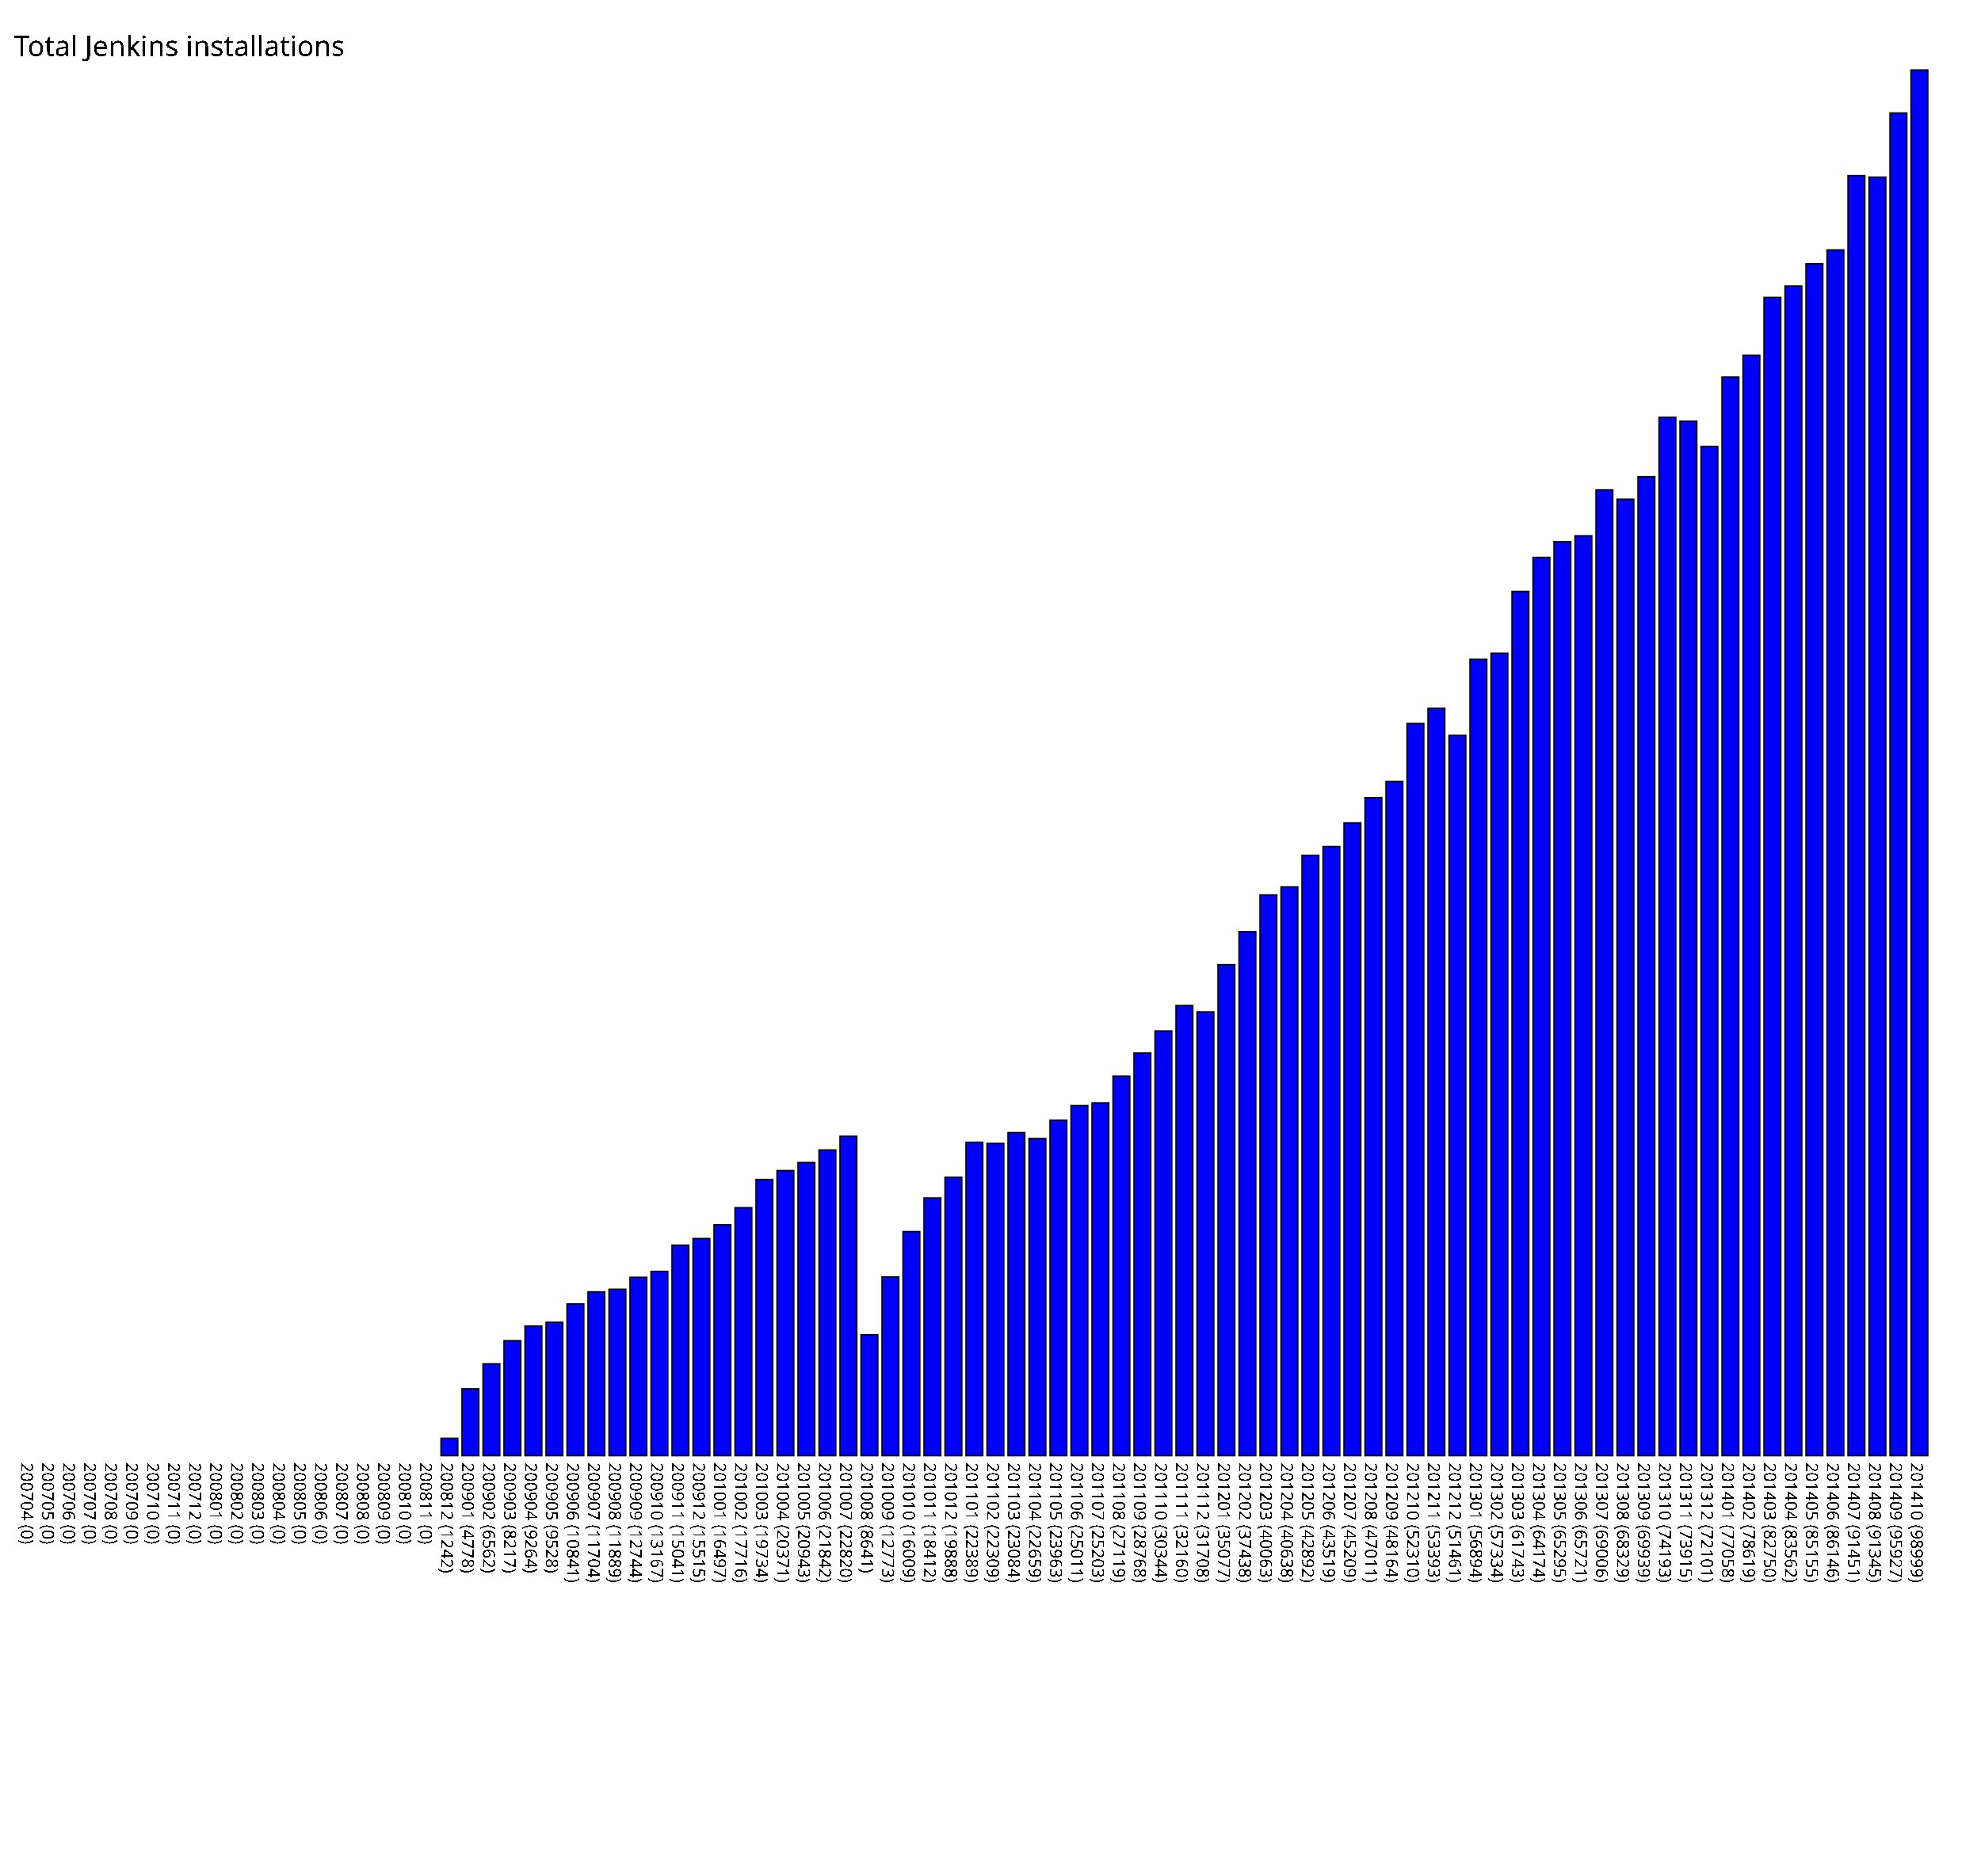
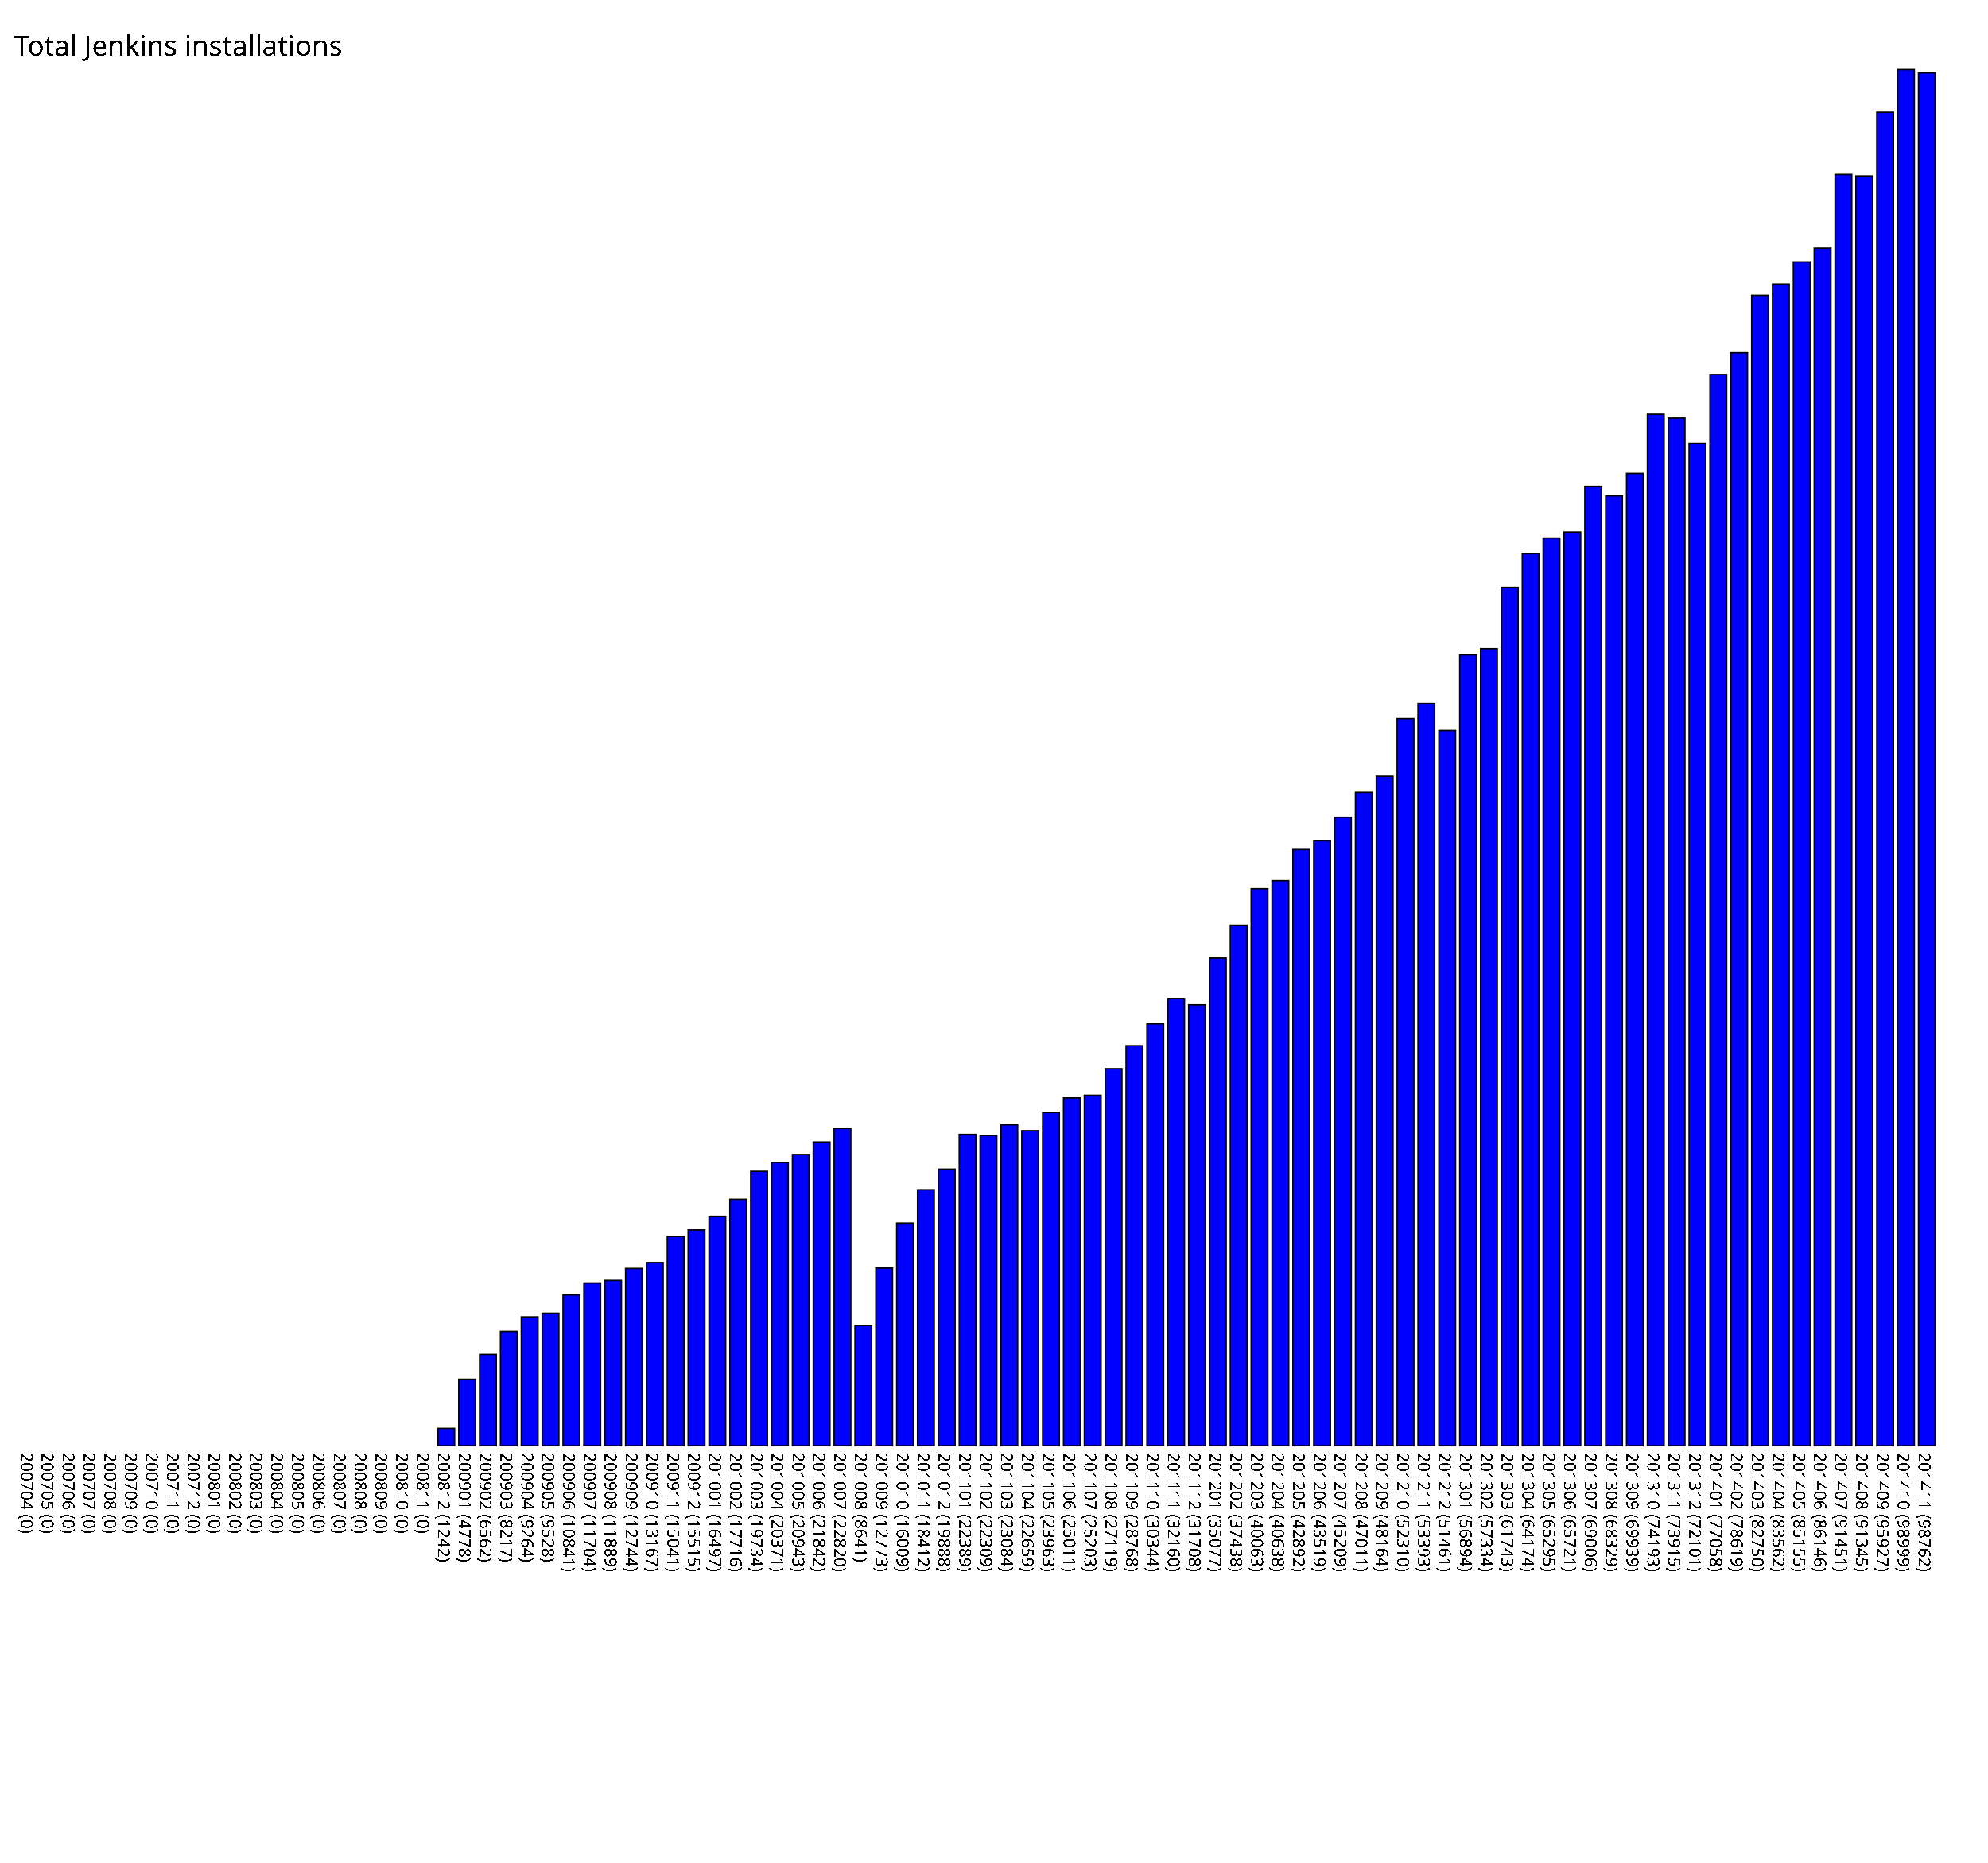
- <svg xmlns="http://www.w3.org/2000/svg" version="1.1" preserveAspectRatio="xMidYMid meet" viewBox="0 0 1415 1339.99">
+ <svg xmlns="http://www.w3.org/2000/svg" version="1.1" preserveAspectRatio="xMidYMid meet" viewBox="0 0 1430 1339.99">
  <rect fill="blue" height="0" stroke="black" width="12" x="15" y="1039.99" />
  <text x="15" y="1044.99" font-family="Tahoma" font-size="12" transform="rotate(90 15,1044.99)" text-rendering="optimizeSpeed" fill="#000000;">200704 (0)</text>
  <rect fill="blue" height="0" stroke="black" width="12" x="30" y="1039.99" />
  <text x="30" y="1044.99" font-family="Tahoma" font-size="12" transform="rotate(90 30,1044.99)" text-rendering="optimizeSpeed" fill="#000000;">200705 (0)</text>
  <rect fill="blue" height="0" stroke="black" width="12" x="45" y="1039.99" />
  <text x="45" y="1044.99" font-family="Tahoma" font-size="12" transform="rotate(90 45,1044.99)" text-rendering="optimizeSpeed" fill="#000000;">200706 (0)</text>
  <rect fill="blue" height="0" stroke="black" width="12" x="60" y="1039.99" />
  <text x="60" y="1044.99" font-family="Tahoma" font-size="12" transform="rotate(90 60,1044.99)" text-rendering="optimizeSpeed" fill="#000000;">200707 (0)</text>
  <rect fill="blue" height="0" stroke="black" width="12" x="75" y="1039.99" />
  <text x="75" y="1044.99" font-family="Tahoma" font-size="12" transform="rotate(90 75,1044.99)" text-rendering="optimizeSpeed" fill="#000000;">200708 (0)</text>
  <rect fill="blue" height="0" stroke="black" width="12" x="90" y="1039.99" />
  <text x="90" y="1044.99" font-family="Tahoma" font-size="12" transform="rotate(90 90,1044.99)" text-rendering="optimizeSpeed" fill="#000000;">200709 (0)</text>
  <rect fill="blue" height="0" stroke="black" width="12" x="105" y="1039.99" />
  <text x="105" y="1044.99" font-family="Tahoma" font-size="12" transform="rotate(90 105,1044.99)" text-rendering="optimizeSpeed" fill="#000000;">200710 (0)</text>
  <rect fill="blue" height="0" stroke="black" width="12" x="120" y="1039.99" />
  <text x="120" y="1044.99" font-family="Tahoma" font-size="12" transform="rotate(90 120,1044.99)" text-rendering="optimizeSpeed" fill="#000000;">200711 (0)</text>
  <rect fill="blue" height="0" stroke="black" width="12" x="135" y="1039.99" />
  <text x="135" y="1044.99" font-family="Tahoma" font-size="12" transform="rotate(90 135,1044.99)" text-rendering="optimizeSpeed" fill="#000000;">200712 (0)</text>
  <rect fill="blue" height="0" stroke="black" width="12" x="150" y="1039.99" />
  <text x="150" y="1044.99" font-family="Tahoma" font-size="12" transform="rotate(90 150,1044.99)" text-rendering="optimizeSpeed" fill="#000000;">200801 (0)</text>
  <rect fill="blue" height="0" stroke="black" width="12" x="165" y="1039.99" />
  <text x="165" y="1044.99" font-family="Tahoma" font-size="12" transform="rotate(90 165,1044.99)" text-rendering="optimizeSpeed" fill="#000000;">200802 (0)</text>
  <rect fill="blue" height="0" stroke="black" width="12" x="180" y="1039.99" />
  <text x="180" y="1044.99" font-family="Tahoma" font-size="12" transform="rotate(90 180,1044.99)" text-rendering="optimizeSpeed" fill="#000000;">200803 (0)</text>
  <rect fill="blue" height="0" stroke="black" width="12" x="195" y="1039.99" />
  <text x="195" y="1044.99" font-family="Tahoma" font-size="12" transform="rotate(90 195,1044.99)" text-rendering="optimizeSpeed" fill="#000000;">200804 (0)</text>
  <rect fill="blue" height="0" stroke="black" width="12" x="210" y="1039.99" />
  <text x="210" y="1044.99" font-family="Tahoma" font-size="12" transform="rotate(90 210,1044.99)" text-rendering="optimizeSpeed" fill="#000000;">200805 (0)</text>
  <rect fill="blue" height="0" stroke="black" width="12" x="225" y="1039.99" />
  <text x="225" y="1044.99" font-family="Tahoma" font-size="12" transform="rotate(90 225,1044.99)" text-rendering="optimizeSpeed" fill="#000000;">200806 (0)</text>
  <rect fill="blue" height="0" stroke="black" width="12" x="240" y="1039.99" />
  <text x="240" y="1044.99" font-family="Tahoma" font-size="12" transform="rotate(90 240,1044.99)" text-rendering="optimizeSpeed" fill="#000000;">200807 (0)</text>
  <rect fill="blue" height="0" stroke="black" width="12" x="255" y="1039.99" />
  <text x="255" y="1044.99" font-family="Tahoma" font-size="12" transform="rotate(90 255,1044.99)" text-rendering="optimizeSpeed" fill="#000000;">200808 (0)</text>
  <rect fill="blue" height="0" stroke="black" width="12" x="270" y="1039.99" />
  <text x="270" y="1044.99" font-family="Tahoma" font-size="12" transform="rotate(90 270,1044.99)" text-rendering="optimizeSpeed" fill="#000000;">200809 (0)</text>
  <rect fill="blue" height="0" stroke="black" width="12" x="285" y="1039.99" />
  <text x="285" y="1044.99" font-family="Tahoma" font-size="12" transform="rotate(90 285,1044.99)" text-rendering="optimizeSpeed" fill="#000000;">200810 (0)</text>
  <rect fill="blue" height="0" stroke="black" width="12" x="300" y="1039.99" />
  <text x="300" y="1044.99" font-family="Tahoma" font-size="12" transform="rotate(90 300,1044.99)" text-rendering="optimizeSpeed" fill="#000000;">200811 (0)</text>
  <rect fill="blue" height="12.42" stroke="black" width="12" x="315" y="1027.57" />
  <text x="315" y="1044.99" font-family="Tahoma" font-size="12" transform="rotate(90 315,1044.99)" text-rendering="optimizeSpeed" fill="#000000;">200812 (1242)</text>
  <rect fill="blue" height="47.78" stroke="black" width="12" x="330" y="992.21" />
  <text x="330" y="1044.99" font-family="Tahoma" font-size="12" transform="rotate(90 330,1044.99)" text-rendering="optimizeSpeed" fill="#000000;">200901 (4778)</text>
  <rect fill="blue" height="65.62" stroke="black" width="12" x="345" y="974.37" />
  <text x="345" y="1044.99" font-family="Tahoma" font-size="12" transform="rotate(90 345,1044.99)" text-rendering="optimizeSpeed" fill="#000000;">200902 (6562)</text>
  <rect fill="blue" height="82.17" stroke="black" width="12" x="360" y="957.82" />
  <text x="360" y="1044.99" font-family="Tahoma" font-size="12" transform="rotate(90 360,1044.99)" text-rendering="optimizeSpeed" fill="#000000;">200903 (8217)</text>
  <rect fill="blue" height="92.64" stroke="black" width="12" x="375" y="947.35" />
  <text x="375" y="1044.99" font-family="Tahoma" font-size="12" transform="rotate(90 375,1044.99)" text-rendering="optimizeSpeed" fill="#000000;">200904 (9264)</text>
  <rect fill="blue" height="95.28" stroke="black" width="12" x="390" y="944.71" />
  <text x="390" y="1044.99" font-family="Tahoma" font-size="12" transform="rotate(90 390,1044.99)" text-rendering="optimizeSpeed" fill="#000000;">200905 (9528)</text>
  <rect fill="blue" height="108.41" stroke="black" width="12" x="405" y="931.58" />
  <text x="405" y="1044.99" font-family="Tahoma" font-size="12" transform="rotate(90 405,1044.99)" text-rendering="optimizeSpeed" fill="#000000;">200906 (10841)</text>
  <rect fill="blue" height="117.04" stroke="black" width="12" x="420" y="922.95" />
  <text x="420" y="1044.99" font-family="Tahoma" font-size="12" transform="rotate(90 420,1044.99)" text-rendering="optimizeSpeed" fill="#000000;">200907 (11704)</text>
  <rect fill="blue" height="118.89" stroke="black" width="12" x="435" y="921.10" />
  <text x="435" y="1044.99" font-family="Tahoma" font-size="12" transform="rotate(90 435,1044.99)" text-rendering="optimizeSpeed" fill="#000000;">200908 (11889)</text>
  <rect fill="blue" height="127.44" stroke="black" width="12" x="450" y="912.55" />
  <text x="450" y="1044.99" font-family="Tahoma" font-size="12" transform="rotate(90 450,1044.99)" text-rendering="optimizeSpeed" fill="#000000;">200909 (12744)</text>
  <rect fill="blue" height="131.67" stroke="black" width="12" x="465" y="908.32" />
  <text x="465" y="1044.99" font-family="Tahoma" font-size="12" transform="rotate(90 465,1044.99)" text-rendering="optimizeSpeed" fill="#000000;">200910 (13167)</text>
  <rect fill="blue" height="150.41" stroke="black" width="12" x="480" y="889.58" />
  <text x="480" y="1044.99" font-family="Tahoma" font-size="12" transform="rotate(90 480,1044.99)" text-rendering="optimizeSpeed" fill="#000000;">200911 (15041)</text>
  <rect fill="blue" height="155.15" stroke="black" width="12" x="495" y="884.84" />
  <text x="495" y="1044.99" font-family="Tahoma" font-size="12" transform="rotate(90 495,1044.99)" text-rendering="optimizeSpeed" fill="#000000;">200912 (15515)</text>
  <rect fill="blue" height="164.97" stroke="black" width="12" x="510" y="875.02" />
  <text x="510" y="1044.99" font-family="Tahoma" font-size="12" transform="rotate(90 510,1044.99)" text-rendering="optimizeSpeed" fill="#000000;">201001 (16497)</text>
  <rect fill="blue" height="177.16" stroke="black" width="12" x="525" y="862.83" />
  <text x="525" y="1044.99" font-family="Tahoma" font-size="12" transform="rotate(90 525,1044.99)" text-rendering="optimizeSpeed" fill="#000000;">201002 (17716)</text>
  <rect fill="blue" height="197.34" stroke="black" width="12" x="540" y="842.65" />
  <text x="540" y="1044.99" font-family="Tahoma" font-size="12" transform="rotate(90 540,1044.99)" text-rendering="optimizeSpeed" fill="#000000;">201003 (19734)</text>
  <rect fill="blue" height="203.71" stroke="black" width="12" x="555" y="836.28" />
  <text x="555" y="1044.99" font-family="Tahoma" font-size="12" transform="rotate(90 555,1044.99)" text-rendering="optimizeSpeed" fill="#000000;">201004 (20371)</text>
  <rect fill="blue" height="209.43" stroke="black" width="12" x="570" y="830.56" />
  <text x="570" y="1044.99" font-family="Tahoma" font-size="12" transform="rotate(90 570,1044.99)" text-rendering="optimizeSpeed" fill="#000000;">201005 (20943)</text>
  <rect fill="blue" height="218.42" stroke="black" width="12" x="585" y="821.57" />
  <text x="585" y="1044.99" font-family="Tahoma" font-size="12" transform="rotate(90 585,1044.99)" text-rendering="optimizeSpeed" fill="#000000;">201006 (21842)</text>
  <rect fill="blue" height="228.2" stroke="black" width="12" x="600" y="811.79" />
  <text x="600" y="1044.99" font-family="Tahoma" font-size="12" transform="rotate(90 600,1044.99)" text-rendering="optimizeSpeed" fill="#000000;">201007 (22820)</text>
  <rect fill="blue" height="86.41" stroke="black" width="12" x="615" y="953.58" />
  <text x="615" y="1044.99" font-family="Tahoma" font-size="12" transform="rotate(90 615,1044.99)" text-rendering="optimizeSpeed" fill="#000000;">201008 (8641)</text>
  <rect fill="blue" height="127.73" stroke="black" width="12" x="630" y="912.26" />
  <text x="630" y="1044.99" font-family="Tahoma" font-size="12" transform="rotate(90 630,1044.99)" text-rendering="optimizeSpeed" fill="#000000;">201009 (12773)</text>
  <rect fill="blue" height="160.09" stroke="black" width="12" x="645" y="879.90" />
  <text x="645" y="1044.99" font-family="Tahoma" font-size="12" transform="rotate(90 645,1044.99)" text-rendering="optimizeSpeed" fill="#000000;">201010 (16009)</text>
  <rect fill="blue" height="184.12" stroke="black" width="12" x="660" y="855.87" />
  <text x="660" y="1044.99" font-family="Tahoma" font-size="12" transform="rotate(90 660,1044.99)" text-rendering="optimizeSpeed" fill="#000000;">201011 (18412)</text>
  <rect fill="blue" height="198.88" stroke="black" width="12" x="675" y="841.11" />
  <text x="675" y="1044.99" font-family="Tahoma" font-size="12" transform="rotate(90 675,1044.99)" text-rendering="optimizeSpeed" fill="#000000;">201012 (19888)</text>
  <rect fill="blue" height="223.89" stroke="black" width="12" x="690" y="816.10" />
  <text x="690" y="1044.99" font-family="Tahoma" font-size="12" transform="rotate(90 690,1044.99)" text-rendering="optimizeSpeed" fill="#000000;">201101 (22389)</text>
  <rect fill="blue" height="223.09" stroke="black" width="12" x="705" y="816.90" />
  <text x="705" y="1044.99" font-family="Tahoma" font-size="12" transform="rotate(90 705,1044.99)" text-rendering="optimizeSpeed" fill="#000000;">201102 (22309)</text>
  <rect fill="blue" height="230.84" stroke="black" width="12" x="720" y="809.15" />
  <text x="720" y="1044.99" font-family="Tahoma" font-size="12" transform="rotate(90 720,1044.99)" text-rendering="optimizeSpeed" fill="#000000;">201103 (23084)</text>
  <rect fill="blue" height="226.59" stroke="black" width="12" x="735" y="813.40" />
  <text x="735" y="1044.99" font-family="Tahoma" font-size="12" transform="rotate(90 735,1044.99)" text-rendering="optimizeSpeed" fill="#000000;">201104 (22659)</text>
  <rect fill="blue" height="239.63" stroke="black" width="12" x="750" y="800.36" />
  <text x="750" y="1044.99" font-family="Tahoma" font-size="12" transform="rotate(90 750,1044.99)" text-rendering="optimizeSpeed" fill="#000000;">201105 (23963)</text>
  <rect fill="blue" height="250.11" stroke="black" width="12" x="765" y="789.88" />
  <text x="765" y="1044.99" font-family="Tahoma" font-size="12" transform="rotate(90 765,1044.99)" text-rendering="optimizeSpeed" fill="#000000;">201106 (25011)</text>
  <rect fill="blue" height="252.03" stroke="black" width="12" x="780" y="787.96" />
  <text x="780" y="1044.99" font-family="Tahoma" font-size="12" transform="rotate(90 780,1044.99)" text-rendering="optimizeSpeed" fill="#000000;">201107 (25203)</text>
  <rect fill="blue" height="271.19" stroke="black" width="12" x="795" y="768.80" />
  <text x="795" y="1044.99" font-family="Tahoma" font-size="12" transform="rotate(90 795,1044.99)" text-rendering="optimizeSpeed" fill="#000000;">201108 (27119)</text>
  <rect fill="blue" height="287.68" stroke="black" width="12" x="810" y="752.31" />
  <text x="810" y="1044.99" font-family="Tahoma" font-size="12" transform="rotate(90 810,1044.99)" text-rendering="optimizeSpeed" fill="#000000;">201109 (28768)</text>
  <rect fill="blue" height="303.44" stroke="black" width="12" x="825" y="736.55" />
  <text x="825" y="1044.99" font-family="Tahoma" font-size="12" transform="rotate(90 825,1044.99)" text-rendering="optimizeSpeed" fill="#000000;">201110 (30344)</text>
  <rect fill="blue" height="321.6" stroke="black" width="12" x="840" y="718.39" />
  <text x="840" y="1044.99" font-family="Tahoma" font-size="12" transform="rotate(90 840,1044.99)" text-rendering="optimizeSpeed" fill="#000000;">201111 (32160)</text>
  <rect fill="blue" height="317.08" stroke="black" width="12" x="855" y="722.91" />
  <text x="855" y="1044.99" font-family="Tahoma" font-size="12" transform="rotate(90 855,1044.99)" text-rendering="optimizeSpeed" fill="#000000;">201112 (31708)</text>
  <rect fill="blue" height="350.77" stroke="black" width="12" x="870" y="689.22" />
  <text x="870" y="1044.99" font-family="Tahoma" font-size="12" transform="rotate(90 870,1044.99)" text-rendering="optimizeSpeed" fill="#000000;">201201 (35077)</text>
  <rect fill="blue" height="374.38" stroke="black" width="12" x="885" y="665.61" />
  <text x="885" y="1044.99" font-family="Tahoma" font-size="12" transform="rotate(90 885,1044.99)" text-rendering="optimizeSpeed" fill="#000000;">201202 (37438)</text>
  <rect fill="blue" height="400.63" stroke="black" width="12" x="900" y="639.36" />
  <text x="900" y="1044.99" font-family="Tahoma" font-size="12" transform="rotate(90 900,1044.99)" text-rendering="optimizeSpeed" fill="#000000;">201203 (40063)</text>
  <rect fill="blue" height="406.38" stroke="black" width="12" x="915" y="633.61" />
  <text x="915" y="1044.99" font-family="Tahoma" font-size="12" transform="rotate(90 915,1044.99)" text-rendering="optimizeSpeed" fill="#000000;">201204 (40638)</text>
  <rect fill="blue" height="428.92" stroke="black" width="12" x="930" y="611.07" />
  <text x="930" y="1044.99" font-family="Tahoma" font-size="12" transform="rotate(90 930,1044.99)" text-rendering="optimizeSpeed" fill="#000000;">201205 (42892)</text>
  <rect fill="blue" height="435.19" stroke="black" width="12" x="945" y="604.80" />
  <text x="945" y="1044.99" font-family="Tahoma" font-size="12" transform="rotate(90 945,1044.99)" text-rendering="optimizeSpeed" fill="#000000;">201206 (43519)</text>
  <rect fill="blue" height="452.09" stroke="black" width="12" x="960" y="587.90" />
  <text x="960" y="1044.99" font-family="Tahoma" font-size="12" transform="rotate(90 960,1044.99)" text-rendering="optimizeSpeed" fill="#000000;">201207 (45209)</text>
  <rect fill="blue" height="470.11" stroke="black" width="12" x="975" y="569.88" />
  <text x="975" y="1044.99" font-family="Tahoma" font-size="12" transform="rotate(90 975,1044.99)" text-rendering="optimizeSpeed" fill="#000000;">201208 (47011)</text>
  <rect fill="blue" height="481.64" stroke="black" width="12" x="990" y="558.35" />
  <text x="990" y="1044.99" font-family="Tahoma" font-size="12" transform="rotate(90 990,1044.99)" text-rendering="optimizeSpeed" fill="#000000;">201209 (48164)</text>
  <rect fill="blue" height="523.1" stroke="black" width="12" x="1005" y="516.89" />
  <text x="1005" y="1044.99" font-family="Tahoma" font-size="12" transform="rotate(90 1005,1044.99)" text-rendering="optimizeSpeed" fill="#000000;">201210 (52310)</text>
  <rect fill="blue" height="533.93" stroke="black" width="12" x="1020" y="506.06" />
  <text x="1020" y="1044.99" font-family="Tahoma" font-size="12" transform="rotate(90 1020,1044.99)" text-rendering="optimizeSpeed" fill="#000000;">201211 (53393)</text>
  <rect fill="blue" height="514.61" stroke="black" width="12" x="1035" y="525.38" />
  <text x="1035" y="1044.99" font-family="Tahoma" font-size="12" transform="rotate(90 1035,1044.99)" text-rendering="optimizeSpeed" fill="#000000;">201212 (51461)</text>
  <rect fill="blue" height="568.94" stroke="black" width="12" x="1050" y="471.05" />
  <text x="1050" y="1044.99" font-family="Tahoma" font-size="12" transform="rotate(90 1050,1044.99)" text-rendering="optimizeSpeed" fill="#000000;">201301 (56894)</text>
  <rect fill="blue" height="573.34" stroke="black" width="12" x="1065" y="466.65" />
  <text x="1065" y="1044.99" font-family="Tahoma" font-size="12" transform="rotate(90 1065,1044.99)" text-rendering="optimizeSpeed" fill="#000000;">201302 (57334)</text>
  <rect fill="blue" height="617.43" stroke="black" width="12" x="1080" y="422.56" />
  <text x="1080" y="1044.99" font-family="Tahoma" font-size="12" transform="rotate(90 1080,1044.99)" text-rendering="optimizeSpeed" fill="#000000;">201303 (61743)</text>
  <rect fill="blue" height="641.74" stroke="black" width="12" x="1095" y="398.25" />
  <text x="1095" y="1044.99" font-family="Tahoma" font-size="12" transform="rotate(90 1095,1044.99)" text-rendering="optimizeSpeed" fill="#000000;">201304 (64174)</text>
  <rect fill="blue" height="652.95" stroke="black" width="12" x="1110" y="387.04" />
  <text x="1110" y="1044.99" font-family="Tahoma" font-size="12" transform="rotate(90 1110,1044.99)" text-rendering="optimizeSpeed" fill="#000000;">201305 (65295)</text>
  <rect fill="blue" height="657.21" stroke="black" width="12" x="1125" y="382.78" />
  <text x="1125" y="1044.99" font-family="Tahoma" font-size="12" transform="rotate(90 1125,1044.99)" text-rendering="optimizeSpeed" fill="#000000;">201306 (65721)</text>
  <rect fill="blue" height="690.06" stroke="black" width="12" x="1140" y="349.93" />
  <text x="1140" y="1044.99" font-family="Tahoma" font-size="12" transform="rotate(90 1140,1044.99)" text-rendering="optimizeSpeed" fill="#000000;">201307 (69006)</text>
  <rect fill="blue" height="683.29" stroke="black" width="12" x="1155" y="356.70" />
  <text x="1155" y="1044.99" font-family="Tahoma" font-size="12" transform="rotate(90 1155,1044.99)" text-rendering="optimizeSpeed" fill="#000000;">201308 (68329)</text>
  <rect fill="blue" height="699.39" stroke="black" width="12" x="1170" y="340.60" />
  <text x="1170" y="1044.99" font-family="Tahoma" font-size="12" transform="rotate(90 1170,1044.99)" text-rendering="optimizeSpeed" fill="#000000;">201309 (69939)</text>
  <rect fill="blue" height="741.93" stroke="black" width="12" x="1185" y="298.06" />
  <text x="1185" y="1044.99" font-family="Tahoma" font-size="12" transform="rotate(90 1185,1044.99)" text-rendering="optimizeSpeed" fill="#000000;">201310 (74193)</text>
  <rect fill="blue" height="739.15" stroke="black" width="12" x="1200" y="300.84" />
  <text x="1200" y="1044.99" font-family="Tahoma" font-size="12" transform="rotate(90 1200,1044.99)" text-rendering="optimizeSpeed" fill="#000000;">201311 (73915)</text>
  <rect fill="blue" height="721.01" stroke="black" width="12" x="1215" y="318.98" />
  <text x="1215" y="1044.99" font-family="Tahoma" font-size="12" transform="rotate(90 1215,1044.99)" text-rendering="optimizeSpeed" fill="#000000;">201312 (72101)</text>
  <rect fill="blue" height="770.58" stroke="black" width="12" x="1230" y="269.41" />
  <text x="1230" y="1044.99" font-family="Tahoma" font-size="12" transform="rotate(90 1230,1044.99)" text-rendering="optimizeSpeed" fill="#000000;">201401 (77058)</text>
  <rect fill="blue" height="786.19" stroke="black" width="12" x="1245" y="253.80" />
  <text x="1245" y="1044.99" font-family="Tahoma" font-size="12" transform="rotate(90 1245,1044.99)" text-rendering="optimizeSpeed" fill="#000000;">201402 (78619)</text>
  <rect fill="blue" height="827.5" stroke="black" width="12" x="1260" y="212.49" />
  <text x="1260" y="1044.99" font-family="Tahoma" font-size="12" transform="rotate(90 1260,1044.99)" text-rendering="optimizeSpeed" fill="#000000;">201403 (82750)</text>
  <rect fill="blue" height="835.62" stroke="black" width="12" x="1275" y="204.37" />
  <text x="1275" y="1044.99" font-family="Tahoma" font-size="12" transform="rotate(90 1275,1044.99)" text-rendering="optimizeSpeed" fill="#000000;">201404 (83562)</text>
  <rect fill="blue" height="851.55" stroke="black" width="12" x="1290" y="188.44" />
  <text x="1290" y="1044.99" font-family="Tahoma" font-size="12" transform="rotate(90 1290,1044.99)" text-rendering="optimizeSpeed" fill="#000000;">201405 (85155)</text>
  <rect fill="blue" height="861.46" stroke="black" width="12" x="1305" y="178.53" />
  <text x="1305" y="1044.99" font-family="Tahoma" font-size="12" transform="rotate(90 1305,1044.99)" text-rendering="optimizeSpeed" fill="#000000;">201406 (86146)</text>
  <rect fill="blue" height="914.51" stroke="black" width="12" x="1320" y="125.48" />
  <text x="1320" y="1044.99" font-family="Tahoma" font-size="12" transform="rotate(90 1320,1044.99)" text-rendering="optimizeSpeed" fill="#000000;">201407 (91451)</text>
  <rect fill="blue" height="913.45" stroke="black" width="12" x="1335" y="126.54" />
  <text x="1335" y="1044.99" font-family="Tahoma" font-size="12" transform="rotate(90 1335,1044.99)" text-rendering="optimizeSpeed" fill="#000000;">201408 (91345)</text>
  <rect fill="blue" height="959.27" stroke="black" width="12" x="1350" y="80.72" />
  <text x="1350" y="1044.99" font-family="Tahoma" font-size="12" transform="rotate(90 1350,1044.99)" text-rendering="optimizeSpeed" fill="#000000;">201409 (95927)</text>
  <rect fill="blue" height="989.99" stroke="black" width="12" x="1365" y="50.00" />
  <text x="1365" y="1044.99" font-family="Tahoma" font-size="12" transform="rotate(90 1365,1044.99)" text-rendering="optimizeSpeed" fill="#000000;">201410 (98999)</text>
+   <rect fill="blue" height="987.62" stroke="black" width="12" x="1380" y="52.37" />
+   <text x="1380" y="1044.99" font-family="Tahoma" font-size="12" transform="rotate(90 1380,1044.99)" text-rendering="optimizeSpeed" fill="#000000;">201411 (98762)</text>
  <text x="10" y="40" font-family="Tahoma" font-size="20" text-rendering="optimizeSpeed" fill="#000000;">Total Jenkins installations</text>
</svg>
